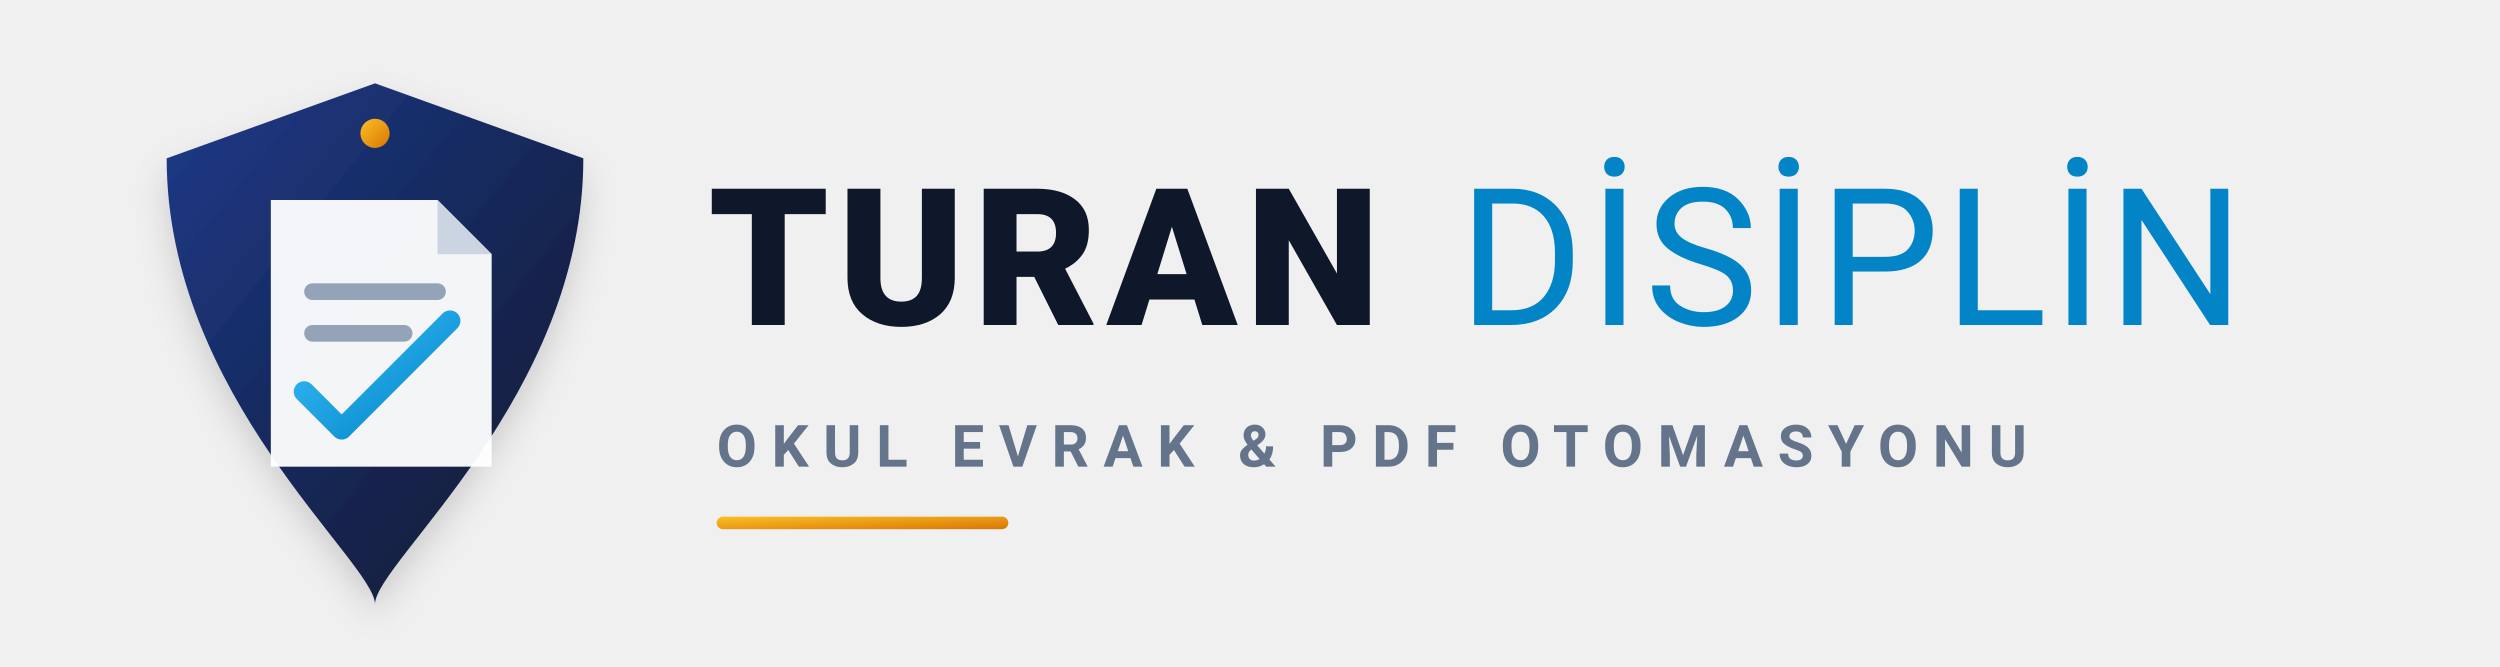
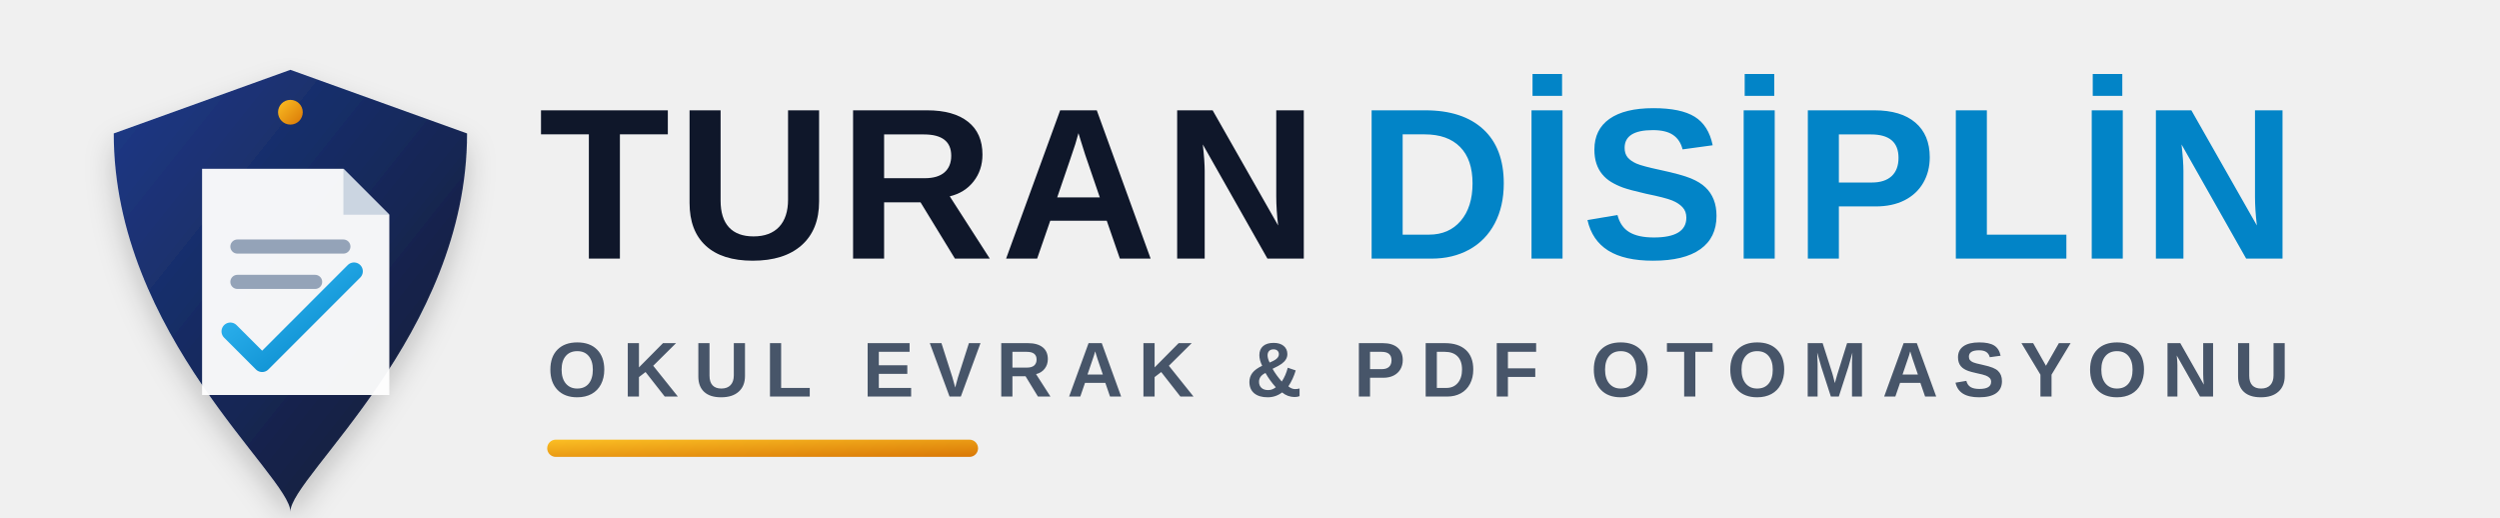
- <svg xmlns="http://www.w3.org/2000/svg" viewBox="0 0 600 160" width="100%" height="100%">
+ <svg xmlns="http://www.w3.org/2000/svg" viewBox="0 0 580 120" width="100%" height="100%">
  <defs>
    <linearGradient id="shieldGrad" x1="0%" y1="0%" x2="100%" y2="100%">
      <stop offset="0%" stop-color="#1e3a8a" />
      <stop offset="100%" stop-color="#0f172a" />
    </linearGradient>
    <linearGradient id="accentGrad" x1="0%" y1="0%" x2="100%" y2="100%">
      <stop offset="0%" stop-color="#38bdf8" />
      <stop offset="100%" stop-color="#0284c7" />
    </linearGradient>
    <linearGradient id="goldGrad" x1="0%" y1="0%" x2="100%" y2="100%">
      <stop offset="0%" stop-color="#fbbf24" />
      <stop offset="100%" stop-color="#d97706" />
    </linearGradient>
    <filter id="shadow" x="-10%" y="-10%" width="120%" height="120%">
-       <feDropShadow dx="0" dy="4" stdDeviation="4" flood-opacity="0.15" />
+       <feDropShadow dx="0" dy="4" stdDeviation="4" flood-opacity="0.2" />
    </filter>
  </defs>
-   <g transform="translate(20, 10)">
+   <g transform="translate(10, 8) scale(0.82)">
    <path d="M 70 10 L 120 28 C 120 85 70 125 70 135 C 70 125 20 85 20 28 Z" fill="url(#shieldGrad)" filter="url(#shadow)" />
    <path d="M 45 38 L 85 38 L 98 51 L 98 102 L 45 102 Z" fill="#ffffff" opacity="0.95" />
    <path d="M 85 38 L 85 51 L 98 51 Z" fill="#cbd5e1" />
    <rect x="53" y="58" width="34" height="4" rx="2" fill="#94a3b8" />
    <rect x="53" y="68" width="26" height="4" rx="2" fill="#94a3b8" />
    <path d="M 53 84 L 62 93 L 88 67" fill="none" stroke="url(#accentGrad)" stroke-width="5" stroke-linecap="round" stroke-linejoin="round" />
    <circle cx="70" cy="22" r="3.5" fill="url(#goldGrad)" />
  </g>
-   <g transform="translate(170, 0)">
-     <text x="0" y="78" font-family="system-ui, -apple-system, 'Segoe UI', Roboto, sans-serif" font-size="46" font-weight="900" fill="#0f172a" letter-spacing="2">
+   <g transform="translate(125, 0)">
+     <text x="0" y="60" font-family="Liberation Sans, sans-serif" font-size="50" font-weight="900" fill="#0f172a" letter-spacing="1.5">
            TURAN
        </text>
-     <text x="180" y="78" font-family="system-ui, -apple-system, 'Segoe UI', Roboto, sans-serif" font-size="46" font-weight="400" fill="#0284c7" letter-spacing="1">
+     <text x="190" y="60" font-family="Liberation Sans, sans-serif" font-size="50" font-weight="700" fill="#0284c7" letter-spacing="1">
            DİSİPLİN
        </text>
-     <text x="2" y="112" font-family="system-ui, -apple-system, 'Segoe UI', Roboto, sans-serif" font-size="14" font-weight="600" fill="#64748b" letter-spacing="3.5">
+     <text x="2" y="92" font-family="Liberation Sans, sans-serif" font-size="18" font-weight="700" fill="#475569" letter-spacing="3.5">
            OKUL EVRAK &amp; PDF OTOMASYONU
        </text>
-     <rect x="2" y="124" width="70" height="3" rx="1.5" fill="url(#goldGrad)" />
+     <rect x="2" y="102" width="100" height="4" rx="2" fill="url(#goldGrad)" />
  </g>
</svg>
